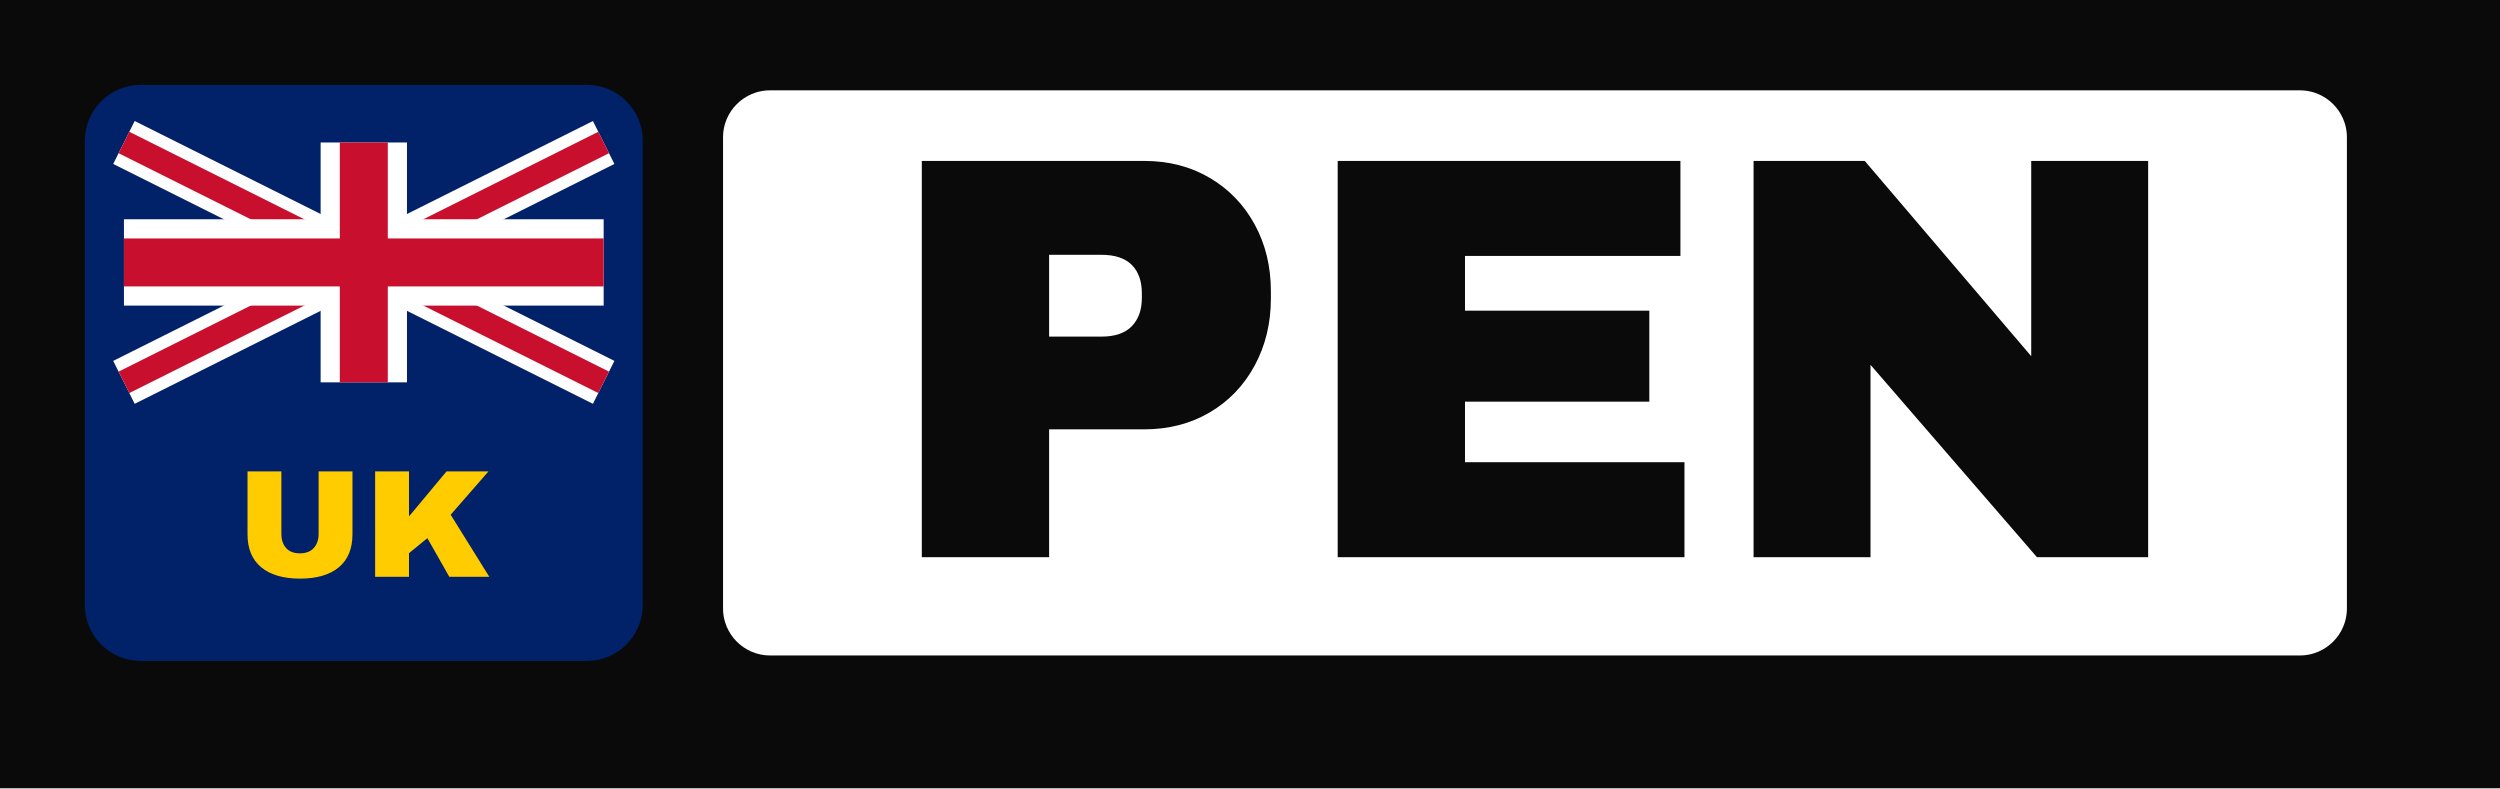
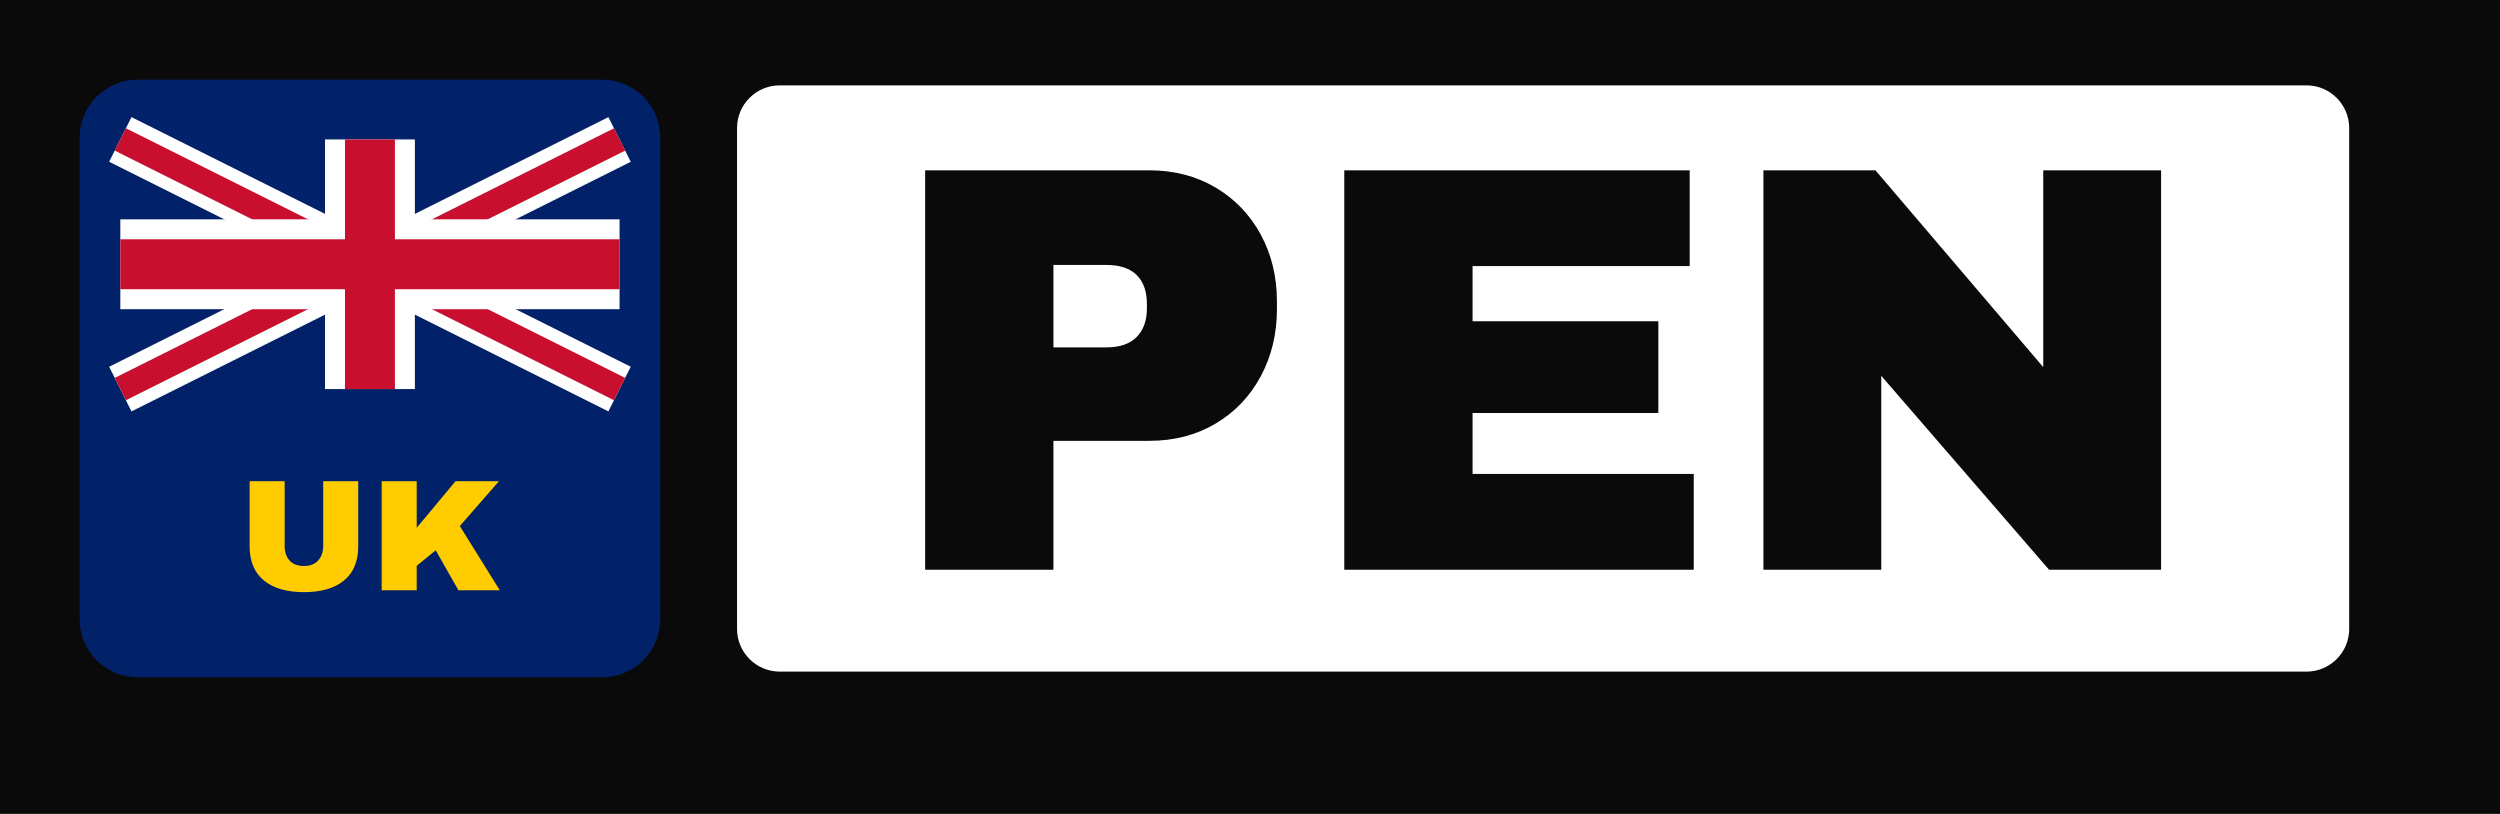
- <svg xmlns="http://www.w3.org/2000/svg" viewBox="0 0 907.09 286.00" role="img" aria-label="PaintMatchPen">
+ <svg xmlns="http://www.w3.org/2000/svg" viewBox="0 0 966.36 314.60" role="img" aria-label="PaintMatchPen">
  <rect width="100%" height="100%" fill="#0A0A0A" />
-   <rect x="30.80" y="30.80" width="202.40" height="209.00" rx="20.24" ry="20.24" fill="#012169" />
-   <line x1="44.97" y1="51.70" x2="219.03" y2="138.73" stroke="#FFF" stroke-width="17.41" />
-   <line x1="219.03" y1="51.70" x2="44.97" y2="138.73" stroke="#FFF" stroke-width="17.41" />
-   <line x1="44.97" y1="51.70" x2="219.03" y2="138.73" stroke="#C8102E" stroke-width="8.70" />
-   <line x1="219.03" y1="51.70" x2="44.97" y2="138.73" stroke="#C8102E" stroke-width="8.70" />
-   <line x1="132.00" y1="51.70" x2="132.00" y2="138.73" stroke="#FFF" stroke-width="31.33" />
-   <line x1="44.97" y1="95.22" x2="219.03" y2="95.22" stroke="#FFF" stroke-width="31.33" />
-   <line x1="132.00" y1="51.70" x2="132.00" y2="138.73" stroke="#C8102E" stroke-width="17.41" />
-   <line x1="44.97" y1="95.22" x2="219.03" y2="95.22" stroke="#C8102E" stroke-width="17.41" />
-   <path d="M108.876 209.945Q99.759 209.945 94.784 205.831Q89.809 201.718 89.809 193.88V171.033H102.094V193.713Q102.094 196.937 103.817 198.855Q105.54 200.773 108.82 200.773Q112.1 200.773 113.851 198.827Q115.602 196.881 115.602 193.713V171.033H127.887V193.88Q127.887 201.718 122.939 205.831Q117.992 209.945 108.876 209.945Z M162.017 171.033H177.248L163.518 186.765L177.526 209.277H163.018L155.069 195.269L148.398 200.717V209.277H136.113V171.033H148.398V187.376Z" fill="#FFCC00" />
-   <rect x="257.40" y="27.83" width="599.09" height="214.94" rx="22.0" ry="22.0" fill="#FFF" stroke="#0A0A0A" stroke-width="9.9" />
-   <path d="M461.12 105.622V108.339Q461.12 121.715 455.268 132.583Q449.416 143.451 438.966 149.617Q428.516 155.782 415.14 155.782H380.655V202.18H334.466V58.388H415.14Q428.516 58.388 438.966 64.554Q449.416 70.719 455.268 81.483Q461.12 92.246 461.12 105.622ZM380.655 122.133H399.674Q406.989 122.133 410.646 118.371Q414.304 114.609 414.304 108.13V106.458Q414.304 99.77 410.646 96.113Q406.989 92.455 399.674 92.455H380.655Z M485.364 58.388H609.719V92.873H531.553V112.728H598.433V145.75H531.553V167.695H611.182V202.18H485.364Z M739.09 202.18 678.689 132.374V202.18H636.262V58.388H676.599L737.0 129.239V58.388H779.427V202.18Z" fill="#0A0A0A" />
+   <rect x="30.80" y="30.80" width="224.40" height="231.00" rx="22.44" ry="22.44" fill="#012169" />
+   <line x1="46.51" y1="53.90" x2="239.49" y2="150.39" stroke="#FFF" stroke-width="19.30" />
+   <line x1="239.49" y1="53.90" x2="46.51" y2="150.39" stroke="#FFF" stroke-width="19.30" />
+   <line x1="46.51" y1="53.90" x2="239.49" y2="150.39" stroke="#C8102E" stroke-width="9.65" />
+   <line x1="239.49" y1="53.90" x2="46.51" y2="150.39" stroke="#C8102E" stroke-width="9.65" />
+   <line x1="143.00" y1="53.90" x2="143.00" y2="150.39" stroke="#FFF" stroke-width="34.74" />
+   <line x1="46.51" y1="102.15" x2="239.49" y2="102.15" stroke="#FFF" stroke-width="34.74" />
+   <line x1="143.00" y1="53.90" x2="143.00" y2="150.39" stroke="#C8102E" stroke-width="19.30" />
+   <line x1="46.51" y1="102.15" x2="239.49" y2="102.15" stroke="#C8102E" stroke-width="19.30" />
+   <path d="M117.51 228.89Q107.461 228.89 101.977 224.356Q96.493 219.821 96.493 211.182V185.998H110.034V210.998Q110.034 214.552 111.934 216.666Q113.833 218.78 117.449 218.78Q121.064 218.78 122.994 216.635Q124.924 214.491 124.924 210.998V185.998H138.466V211.182Q138.466 219.821 133.012 224.356Q127.559 228.89 117.51 228.89Z M176.088 185.998H192.877L177.743 203.339L193.184 228.155H177.191L168.429 212.714L161.076 218.719V228.155H147.534V185.998H161.076V204.013Z" fill="#FFCC00" />
+   <rect x="279.40" y="27.50" width="634.16" height="237.60" rx="22.0" ry="22.0" fill="#FFF" stroke="#0A0A0A" stroke-width="11.0" />
+   <path d="M493.592 116.547V119.464Q493.592 133.826 487.309 145.495Q481.026 157.164 469.806 163.783Q458.586 170.403 444.224 170.403H407.198V220.22H357.606V65.833H444.224Q458.586 65.833 469.806 72.453Q481.026 79.072 487.309 90.629Q493.592 102.186 493.592 116.547ZM407.198 134.275H427.618Q435.472 134.275 439.399 130.236Q443.326 126.196 443.326 119.24V117.445Q443.326 110.264 439.399 106.337Q435.472 102.41 427.618 102.41H407.198Z M519.622 65.833H653.14V102.859H569.215V124.177H641.023V159.632H569.215V183.194H654.711V220.22H519.622Z M792.044 220.22 727.192 145.27V220.22H681.639V65.833H724.948L789.8 141.904V65.833H835.353V220.22Z" fill="#0A0A0A" />
</svg>
